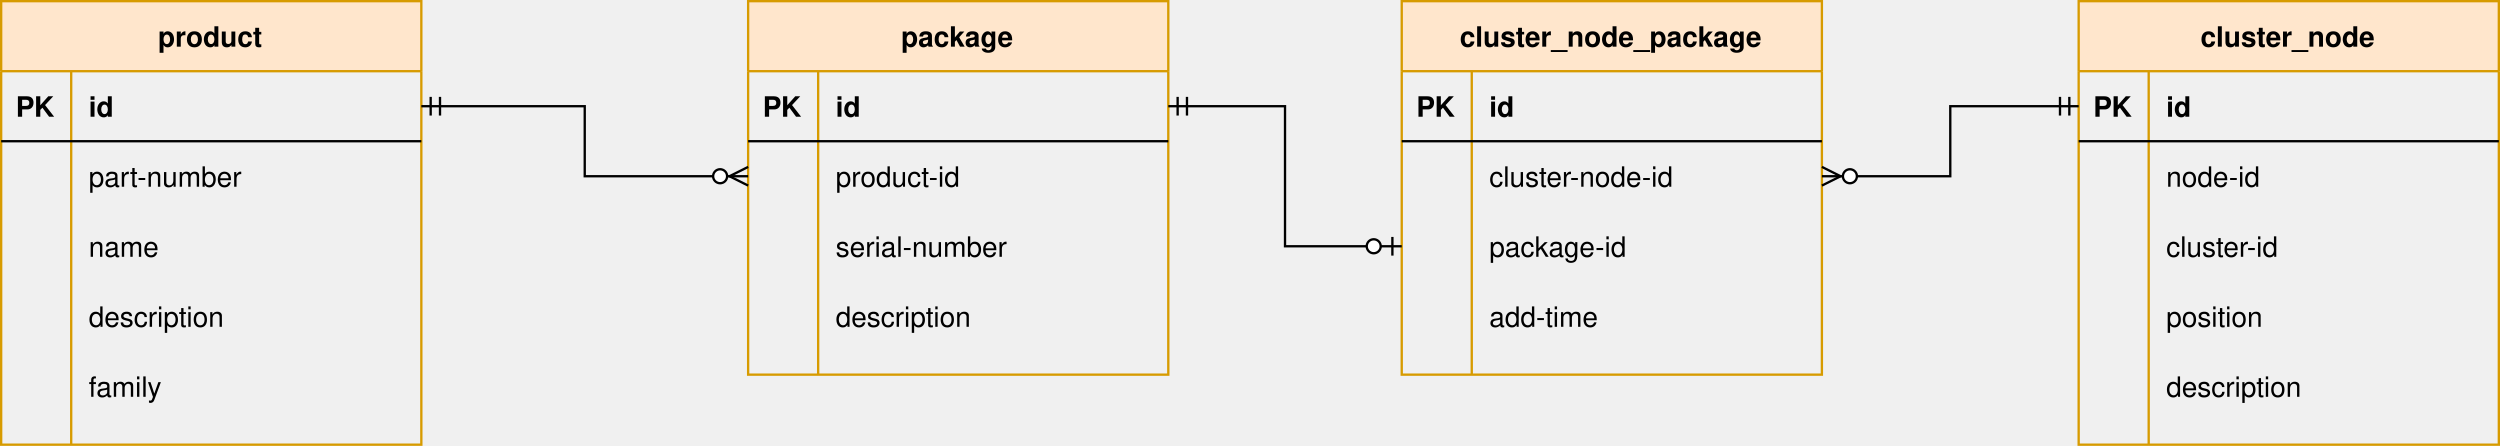
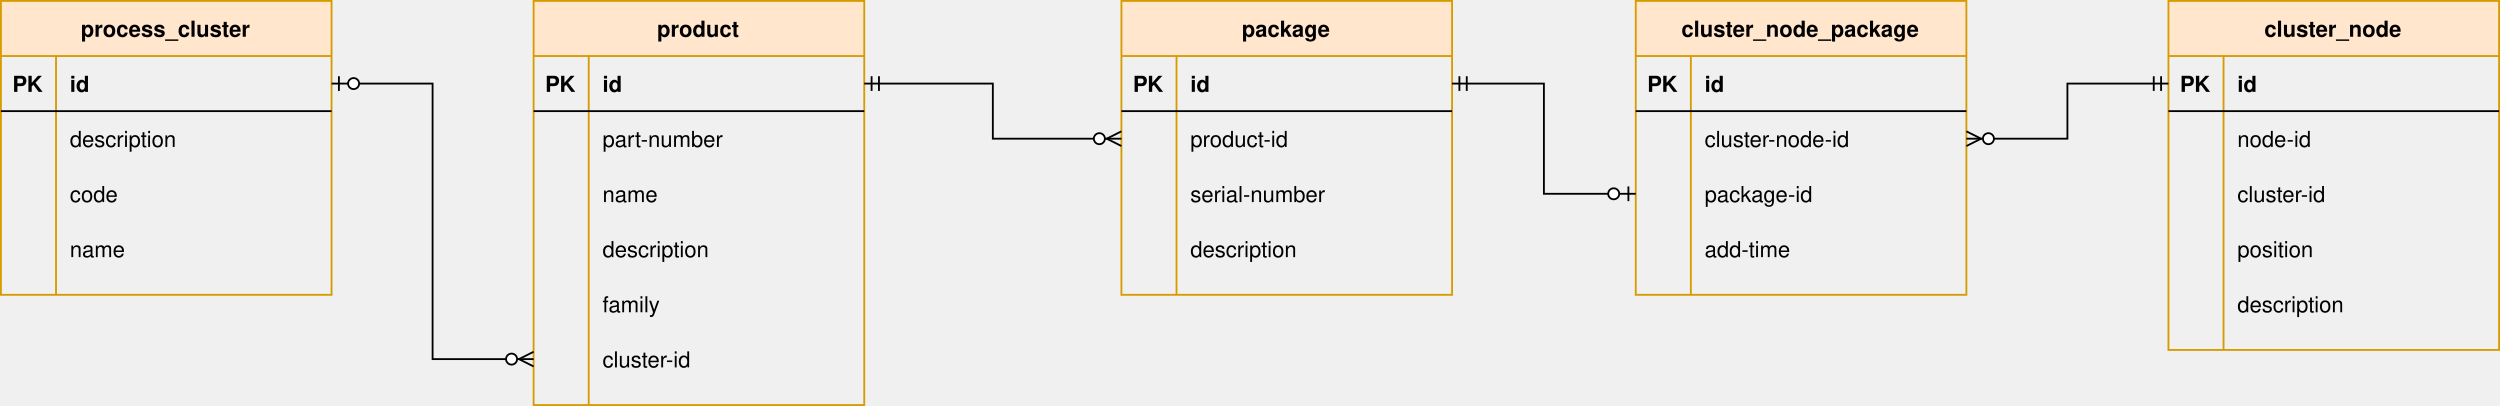
- <svg xmlns="http://www.w3.org/2000/svg" version="1.1" width="1071px" height="191px" viewBox="-0.5 -0.5 1071 191" content="&lt;mxfile host=&quot;app.diagrams.net&quot; modified=&quot;2021-01-03T17:07:00.712Z&quot; agent=&quot;5.0 (Windows NT 10.0; Win64; x64) AppleWebKit/537.36 (KHTML, like Gecko) Chrome/87.0.428.88 Safari/537.36&quot; etag=&quot;ZUTZz3xOwMZwGR1LhvOT&quot; version=&quot;13.7.9&quot; type=&quot;github&quot;&gt;&lt;diagram id=&quot;fRmaySjmXblkqWyVXN7X&quot; name=&quot;Page-1&quot;&gt;7V1bc9o4FP41PKaDr8DjQtPuTNNpN+nOpk8dBQlQMZJHFgnk169sS1yiXOxikFA8w0zQ0bGQzyd9yN+RSCcYLVafGUhnXylEScfvwlUn+Njxfc/v9cWf3LIuLVG/WxqmDEPptDXc4EckjcptiSHK9hw5pQnH6b5xTAlBY75nA4zRh323CU32PzUFU6QZbsYg0a3/YchnpbXv97b2vxGeztQne/GgrFkA5SzvJJsBSB92TMFlJxgxSnn5brEaoSQPnopLed2nF2o3HWOI8CoXBP8m5PF2/s/87tv8Zza7/c3n5EK2cg+SpbzhlFG4FIEs+8zXKhCi+2n+loO73DTMOGBc4hV0hUEgwAEmiAmDV5STBKQZLtxLywwn8Aqs6ZKrhlRpOMErBK9LuHJfgdyVaCwv5o1PROM3sjN5NUjwlIj3Y3Hz+ScOGcpEX65AxqXHBCfJiCaUFd0PJhMUj8dFvxmdo50a2BvcdfPP0AOqooMYR6sdkwzwZ0QXiLO1cJG1gcRaDvZAjeKH7dDx1ASY7Q6bgTQCOVynm6a3iIo3EtQaAPsawC8iK+6cY5Bci2kEyLQAeR/DPEiQ0fQHYFPEpSGlOIfg8l5EbYPWTuwJJXlLnKayMkETde0d5ZwuFOIyHJtGi1BEQ/ESwRl1P0SdSHR3JMretixeuTvjI0oEtGIA5m0gMQ4eUD4WnkH11YnwNtTrfajfgjY4FrKBhuz3L/WwLRgTbLGtDVv3CWxPZykV4ZwkBenNMISIVMfDr4zHDgDBKeMfavEX7mbjr1ix9B1mKRhjMr0qr4yfABSdCqAn3Lg7YaJTAhadBRU+xfQMqDA2TYXxgcg2PhERxKq9A3kwqgyGKR7s6UtIEeMLslzciZWZ5YR4EmRsIcB+S4DHIcCBaQIcuEuA/cpgmCJA9ZC3E30CFshh6quOiS3U53kt1TVCdZ5vmus8d7jNqx5+Y+SmywwQZWOGU44pcZjjamBjDcmFLck1Q3KRcZKL3CG5sHL4jZGcLiBMwAIna5f5rTos1vDbc1LDeJ5n8F7Cqc1WvQaoQq92uio+GsTnoVFYkK/qVUbbloSVp6sULmWsPPuVCl9XKt5VzqoGRLZ8521Y3W5CtGCRX5sQjaetFJQuyrY1ViPG2FCXNuTmpwv7WfE00FjDgvpmi5YFm2FB47kr/9B9GTazoP3ah69rHxliIsjuZ/BroGMNEfZa3muG98wnsvy+OzxXPfzGeE5XH95HIqsGNrawXBBoeCA4RUoFEHQxo1NKQHK5tQ4ZXRKIoIzo1ueKFlDkI/w34nwtVWCw5FSYZnyRyNpCI/4rPzMiDJfXC0DgN7IRjz/h/B7KeUPg1u0RMfqDfgVkXdZIP+9ZgNQuBLpkY/QaZqUfV0z91lI+j86ryDKUAI7v0V43msdNX6aPk2Umvl9+EQpblf6PVPqB+qKy51BJcB5bqc2r9EH1FaYtKn2gPw+4pNIH9m+oDvQ0p/16VIMqfQ2IrFmwnEfa0vxzWn1CNK7SBw5vrg7sz1mGz+yuFmtJtyX6GrjYQoFhm6g8FgUal+hD310KDO1PVIZ6olI+VrvNgjWgsYYF2y3YDZGeeX0+dGcPdmh/HjLUdYeUZthxcb4GMNZQXJuCbIrijB8zCd1JQYb2pyDD95qCrIGNLSwX6bLDbirrV3vw5ICUVvzHv5N2tIMn0XnIF+ZTWpuJcT4prUiXL1xKaUX2KxiRrmDYr1w0mNKqAZE1X4DtlutjEaLxlFbk8JbryH6pI9KlDqXnup/aqoGPNVSob8hoqbAZKjSe2ooO3blhMxXaL4lEuiQin6wdZ8HzU0TUqqUlvUNJz3xqK675c3gWk1xcPfymSC7W9QcA4QXHTv9IZA1grKG4WMPjBOdORBjZ+na38DNv7EOkih9XatYUpbUsWXReRW3ZffPAilr9W3JgJdZzmacEvHs6wEvHpvBWP6TyNt69E+Etitt/pVPU7fxDouDyfw==&lt;/diagram&gt;&lt;/mxfile&gt;" resource="https://app.diagrams.net/#Hour-fancy-team-name%2Foffice-space%2Fdocuments%2Fdocuments%2Fschemas%2Fproduct.svg">
+ <svg xmlns="http://www.w3.org/2000/svg" version="1.1" width="1361px" height="221px" viewBox="-0.5 -0.5 1361 221" content="&lt;mxfile host=&quot;app.diagrams.net&quot; modified=&quot;2021-01-06T10:14:35.686Z&quot; agent=&quot;5.0 (Windows NT 10.0; Win64; x64) AppleWebKit/537.36 (KHTML, like Gecko) Chrome/87.0.428.88 Safari/537.36&quot; etag=&quot;0a9AEzsmqda44pduliWG&quot; version=&quot;14.1.8&quot; type=&quot;device&quot;&gt;&lt;diagram id=&quot;fRmaySjmXblkqWyVXN7X&quot; name=&quot;Page-1&quot;&gt;7V1tc6I6GP01/dgdkRftx63b7Z1729l7293Z7qedFKJmi4QJsa399TdIomhQoSIJKTOdqTzEGJ+THMM5CZzZo9nrNQHx9BYHMDzr94LXM/vLWb9vDT2X/UsjiyziDntZYEJQwAutA/foDfKgKDZHAUw2ClKMQ4rizaCPowj6dCMGCMEvm8XGONz81BhMoBS490EoR3+igE6z6LA/WMf/gmgyFZ9seRfZmRkQhfk3SaYgwC+5kH11Zo8IxjR7NXsdwTBNnshL9r6vO86uGkZgRMu8wf4RRm8PT/89PX57+pVMH/7Qp+ic1/IMwjn/wjHBwZwlMmszXYhEsObH6UsKHtPQZUIBoRwvu8cCDAEKUAQJC1jL4zAEcYKWxbPIFIXBDVjgORUViaPLMXqFwV0GV1qWIXfDKksP08rHrPJ73pj0NAjRJGKvffbl00+8JDBhbbkBCeUlxigMRzjEZNl8ezyGnu8v203wE8ydCQYXj730M+SEiuxAQuFrLsQTfA3xDFKyYEX4WZtjzTu7LXrxy7rrWGIATHPdZtVJAO+uk1XVa0TZCw5qBYD7EsA7kWXfnCIQ3rFhBKLJEuRNDNMkBQTH3wGZQMoDMUYpBFfPLGsrtHK5j3CU1kRxzE+GcCze+4gpxTOBOE/HqtJlKtxL9seSM+p9cs9c1twRO7bWx+wvLU7oCEcMWtYB0zog6wcvMO0LBajuHQiHoV5sQn0IWvtUyNoSsv/+Uw3bJWOCNbaVYettwbY9SjFL5zhckt4UBQGMyuPRL41HDgC7yfw7Uv5ZcbX5F6yYlb1MYuCjaHKTvdPbAshtCqAtbswPGLdJwNxWUOE2pi2gQk81FXpHIlv7QIQBEvUdyYNuaTBU8eBAnkKyHJ9H89kjm5lpToiNIKMLAQ47AjwNAV6oJsALcwlwWBoMVQQoLvJy2Y/ADBpMfeUx0YX6LKujulqozuqr5jrLHG6zyqdfGbnJMkMAE5+gmCIcGcxxFbDRhuScjuTqITlXOcm55pCcUzr9ykhOFhDGYIbChcn8Vh4WBfw2//EdfX67HtHHr9757GH29wCQj8pvEkJlKW83vw0b5LdiKFvDbweyv6ejKuG34vbI/OaH84R1/XP9PYtmoNFmDlckp/pP6SqFXTh1jvw+QAV6VS15yzsZxO3QYTXw5Ael0dbFlLdkJdYkV97SX40V+tRH9eUrQKTLb96K1fUmRA2EjMqEqNyaF1CaaE1VmI0oY0NZvuULPFs9868TGm1YUF5Q1rFgPSyo3J/vH7v2TGcW1F/f7cv6RwIJS7L5q5QqoKMNEQ463quH99Sb9f2hOTxXPv3KeE5WHz6GWV8BG11YzrYlPGAwgUIFYHQxxRMcgfBqHb0keB4FMOAZXZe5wUso0h7+B1K64CowmFPMQlM6C/nZpUb8Od0XxwJXdzMQBd+ilXj8FaXfIRs3UbAu9gYJ/o5vQbTIzvByViFAYqUVnhMf7sMsK0cFUx+ayqfZ2YssgSGg6BluNKN+3ORpOvdSfkc46FT6d6n0F+KHqrJKf3Gy8dmO7SLqVXq7/AxTF5Xelq8HTFLpbf03jdiyzam/HlWjSl8BIm0mLO2wLdVfp1UnROUqvW3wBhJbf8/SKdhBwuaSZkv0FXDRhQKdzqg8FQUql+idvrkU6OhvVDqyUWnCEsU6odGGBT/mMuwTkJ56fd5pzTrswyNJfx/SkXWHGCfIcHG+AjDaUFxnQdZFccq30jnmWJCO/hak81EtyArY6MJyriw75K2s393GkyMsLe+994I83cYTtx3yhXpLazUw2mNpubJ8YZKl5eqvYLiygqG/clGjpVUBIm1+ALsl16ciROWWlmvwkmtXf6nD3b3l3HxrqwI+2lChvCCjo8J6qFC5teUeu3JDZyrUXxJxZUmEX1kbzoLtU0TErKUjvWNJT7215VW85afGJOeVT78qkvNk/QEEwTlFRt8ItwIw2lCcJ+HRwL4TlkayeMgf/Eor++SKwy+vYtQsjxb8SKP9KmLJ7sENK2L2r8mGFU/2MpsEvNcc4FnBuvAWN1I5jPdAFd7FdziTZ5sE+zBJfvML8J18bLqfc+B+cfuJ+3wlaSkxdAqhln9zdZy+ntzPedd9APfOXpu0cwqb1+qHe70Hj76y6Wxhc8x+uFeNAOlyb+B27NY8+ZV8/VTYpJFT2Lz2PtzrPWC4evGg7AoYsZqrRmR0IcBud+aJCLBJ+6awee3dm/keMIZ6EWDBw738fbf5MJL6dmCiC/V90Id71U91jZo2xe0zmtssdaZNcXtkmaHdTy6sExRt2K1V+n1ZH2ZL588L+Hmlfy3hb6nrBzX9fYJpXtKv9JSQYxV8dkgwprlz1wTE01s2o0hL/A8=&lt;/diagram&gt;&lt;/mxfile&gt;">
  <defs>
+     <clipPath id="mx-clip-290-30-30-30-0">
+       <rect x="290" y="30" width="30" height="30" />
+     </clipPath>
+     <clipPath id="mx-clip-326-30-144-30-0">
+       <rect x="326" y="30" width="144" height="30" />
+     </clipPath>
+     <clipPath id="mx-clip-326-60-144-30-0">
+       <rect x="326" y="60" width="144" height="30" />
+     </clipPath>
+     <clipPath id="mx-clip-326-90-144-30-0">
+       <rect x="326" y="90" width="144" height="30" />
+     </clipPath>
+     <clipPath id="mx-clip-326-120-144-30-0">
+       <rect x="326" y="120" width="144" height="30" />
+     </clipPath>
+     <clipPath id="mx-clip-326-150-144-30-0">
+       <rect x="326" y="150" width="144" height="30" />
+     </clipPath>
+     <clipPath id="mx-clip-326-180-144-30-0">
+       <rect x="326" y="180" width="144" height="30" />
+     </clipPath>
+     <clipPath id="mx-clip-610-30-30-30-0">
+       <rect x="610" y="30" width="30" height="30" />
+     </clipPath>
+     <clipPath id="mx-clip-646-30-144-30-0">
+       <rect x="646" y="30" width="144" height="30" />
+     </clipPath>
+     <clipPath id="mx-clip-646-60-144-30-0">
+       <rect x="646" y="60" width="144" height="30" />
+     </clipPath>
+     <clipPath id="mx-clip-646-90-144-30-0">
+       <rect x="646" y="90" width="144" height="30" />
+     </clipPath>
+     <clipPath id="mx-clip-646-120-144-30-0">
+       <rect x="646" y="120" width="144" height="30" />
+     </clipPath>
+     <clipPath id="mx-clip-1180-30-30-30-0">
+       <rect x="1180" y="30" width="30" height="30" />
+     </clipPath>
+     <clipPath id="mx-clip-1216-30-144-30-0">
+       <rect x="1216" y="30" width="144" height="30" />
+     </clipPath>
+     <clipPath id="mx-clip-1216-60-144-30-0">
+       <rect x="1216" y="60" width="144" height="30" />
+     </clipPath>
+     <clipPath id="mx-clip-1216-90-144-30-0">
+       <rect x="1216" y="90" width="144" height="30" />
+     </clipPath>
+     <clipPath id="mx-clip-1216-120-144-30-0">
+       <rect x="1216" y="120" width="144" height="30" />
+     </clipPath>
+     <clipPath id="mx-clip-1216-150-144-30-0">
+       <rect x="1216" y="150" width="144" height="30" />
+     </clipPath>
+     <clipPath id="mx-clip-890-30-30-30-0">
+       <rect x="890" y="30" width="30" height="30" />
+     </clipPath>
+     <clipPath id="mx-clip-926-30-144-30-0">
+       <rect x="926" y="30" width="144" height="30" />
+     </clipPath>
+     <clipPath id="mx-clip-926-60-144-30-0">
+       <rect x="926" y="60" width="144" height="30" />
+     </clipPath>
+     <clipPath id="mx-clip-926-90-144-30-0">
+       <rect x="926" y="90" width="144" height="30" />
+     </clipPath>
+     <clipPath id="mx-clip-926-120-144-30-0">
+       <rect x="926" y="120" width="144" height="30" />
+     </clipPath>
    <clipPath id="mx-clip-0-30-30-30-0">
      <rect x="0" y="30" width="30" height="30" />
    </clipPath>
    <clipPath id="mx-clip-36-30-144-30-0">
      <rect x="36" y="30" width="144" height="30" />
    </clipPath>
    <clipPath id="mx-clip-36-60-144-30-0">
      <rect x="36" y="60" width="144" height="30" />
    </clipPath>
    <clipPath id="mx-clip-36-90-144-30-0">
      <rect x="36" y="90" width="144" height="30" />
    </clipPath>
    <clipPath id="mx-clip-36-120-144-30-0">
      <rect x="36" y="120" width="144" height="30" />
    </clipPath>
-     <clipPath id="mx-clip-36-150-144-30-0">
-       <rect x="36" y="150" width="144" height="30" />
-     </clipPath>
-     <clipPath id="mx-clip-320-30-30-30-0">
-       <rect x="320" y="30" width="30" height="30" />
-     </clipPath>
-     <clipPath id="mx-clip-356-30-144-30-0">
-       <rect x="356" y="30" width="144" height="30" />
-     </clipPath>
-     <clipPath id="mx-clip-356-60-144-30-0">
-       <rect x="356" y="60" width="144" height="30" />
-     </clipPath>
-     <clipPath id="mx-clip-356-90-144-30-0">
-       <rect x="356" y="90" width="144" height="30" />
-     </clipPath>
-     <clipPath id="mx-clip-356-120-144-30-0">
-       <rect x="356" y="120" width="144" height="30" />
-     </clipPath>
-     <clipPath id="mx-clip-890-30-30-30-0">
-       <rect x="890" y="30" width="30" height="30" />
-     </clipPath>
-     <clipPath id="mx-clip-926-30-144-30-0">
-       <rect x="926" y="30" width="144" height="30" />
-     </clipPath>
-     <clipPath id="mx-clip-926-60-144-30-0">
-       <rect x="926" y="60" width="144" height="30" />
-     </clipPath>
-     <clipPath id="mx-clip-926-90-144-30-0">
-       <rect x="926" y="90" width="144" height="30" />
-     </clipPath>
-     <clipPath id="mx-clip-926-120-144-30-0">
-       <rect x="926" y="120" width="144" height="30" />
-     </clipPath>
-     <clipPath id="mx-clip-926-150-144-30-0">
-       <rect x="926" y="150" width="144" height="30" />
-     </clipPath>
-     <clipPath id="mx-clip-600-30-30-30-0">
-       <rect x="600" y="30" width="30" height="30" />
-     </clipPath>
-     <clipPath id="mx-clip-636-30-144-30-0">
-       <rect x="636" y="30" width="144" height="30" />
-     </clipPath>
-     <clipPath id="mx-clip-636-60-144-30-0">
-       <rect x="636" y="60" width="144" height="30" />
-     </clipPath>
-     <clipPath id="mx-clip-636-90-144-30-0">
-       <rect x="636" y="90" width="144" height="30" />
-     </clipPath>
-     <clipPath id="mx-clip-636-120-144-30-0">
-       <rect x="636" y="120" width="144" height="30" />
-     </clipPath>
  </defs>
  <g>
-     <path d="M 0 30 L 0 0 L 180 0 L 180 30" fill="#ffe6cc" stroke="#d79b00" stroke-miterlimit="10" pointer-events="all" />
-     <path d="M 0 30 L 0 190 L 180 190 L 180 30" fill="none" stroke="#d79b00" stroke-miterlimit="10" pointer-events="none" />
+     <path d="M 290 30 L 290 0 L 470 0 L 470 30" fill="#ffe6cc" stroke="#d79b00" stroke-miterlimit="10" pointer-events="all" />
+     <path d="M 290 30 L 290 220 L 470 220 L 470 30" fill="none" stroke="#d79b00" stroke-miterlimit="10" pointer-events="none" />
+     <path d="M 290 30 L 470 30" fill="none" stroke="#d79b00" stroke-miterlimit="10" pointer-events="none" />
+     <path d="M 320 30 L 320 220" fill="none" stroke="#d79b00" stroke-miterlimit="10" pointer-events="none" />
+     <g fill="#000000" font-family="Helvetica" font-weight="bold" pointer-events="none" text-anchor="middle" font-size="12px">
+       <text x="379.5" y="19.5">product</text>
+     </g>
+     <path d="M 290 30 M 470 30 M 470 60 L 290 60" fill="none" stroke="#000000" stroke-miterlimit="10" pointer-events="none" />
+     <path d="M 290 30 M 320 30 M 320 60 M 290 60" fill="none" stroke="#000000" stroke-miterlimit="10" pointer-events="none" />
+     <g fill="#000000" font-family="Helvetica" font-weight="bold" pointer-events="none" clip-path="url(#mx-clip-290-30-30-30-0)" text-anchor="middle" font-size="12px">
+       <text x="304.5" y="49.5">PK</text>
+     </g>
+     <path d="M 320 30 M 470 30 M 470 60 M 320 60" fill="none" stroke="#000000" stroke-miterlimit="10" pointer-events="none" />
+     <g fill="#000000" font-family="Helvetica" font-weight="bold" text-decoration="underline" pointer-events="none" clip-path="url(#mx-clip-326-30-144-30-0)" font-size="12px">
+       <text x="327.5" y="49.5">id</text>
+     </g>
+     <path d="M 290 60 M 470 60 M 470 90 M 290 90" fill="none" stroke="#000000" stroke-miterlimit="10" pointer-events="none" />
+     <path d="M 290 60 M 320 60 M 320 90 M 290 90" fill="none" stroke="#000000" stroke-miterlimit="10" pointer-events="none" />
+     <path d="M 320 60 M 470 60 M 470 90 M 320 90" fill="none" stroke="#000000" stroke-miterlimit="10" pointer-events="none" />
+     <g fill="#000000" font-family="Helvetica" pointer-events="none" clip-path="url(#mx-clip-326-60-144-30-0)" font-size="12px">
+       <text x="327.5" y="79.5">part-number</text>
+     </g>
+     <path d="M 290 90 M 470 90 M 470 120 M 290 120" fill="none" stroke="#000000" stroke-miterlimit="10" pointer-events="none" />
+     <path d="M 290 90 M 320 90 M 320 120 M 290 120" fill="none" stroke="#000000" stroke-miterlimit="10" pointer-events="none" />
+     <path d="M 320 90 M 470 90 M 470 120 M 320 120" fill="none" stroke="#000000" stroke-miterlimit="10" pointer-events="none" />
+     <g fill="#000000" font-family="Helvetica" pointer-events="none" clip-path="url(#mx-clip-326-90-144-30-0)" font-size="12px">
+       <text x="327.5" y="109.5">name</text>
+     </g>
+     <path d="M 290 120 M 470 120 M 470 150 M 290 150" fill="none" stroke="#000000" stroke-miterlimit="10" pointer-events="none" />
+     <path d="M 290 120 M 320 120 M 320 150 M 290 150" fill="none" stroke="#000000" stroke-miterlimit="10" pointer-events="none" />
+     <path d="M 320 120 M 470 120 M 470 150 M 320 150" fill="none" stroke="#000000" stroke-miterlimit="10" pointer-events="none" />
+     <g fill="#000000" font-family="Helvetica" pointer-events="none" clip-path="url(#mx-clip-326-120-144-30-0)" font-size="12px">
+       <text x="327.5" y="139.5">description</text>
+     </g>
+     <path d="M 290 150 M 470 150 M 470 180 M 290 180" fill="none" stroke="#000000" stroke-miterlimit="10" pointer-events="none" />
+     <path d="M 290 150 M 320 150 M 320 180 M 290 180" fill="none" stroke="#000000" stroke-miterlimit="10" pointer-events="none" />
+     <path d="M 320 150 M 470 150 M 470 180 M 320 180" fill="none" stroke="#000000" stroke-miterlimit="10" pointer-events="none" />
+     <g fill="#000000" font-family="Helvetica" pointer-events="none" clip-path="url(#mx-clip-326-150-144-30-0)" font-size="12px">
+       <text x="327.5" y="169.5">family</text>
+     </g>
+     <path d="M 290 180 M 470 180 M 470 210 M 290 210" fill="none" stroke="#000000" stroke-miterlimit="10" pointer-events="none" />
+     <path d="M 290 180 M 320 180 M 320 210 M 290 210" fill="none" stroke="#000000" stroke-miterlimit="10" pointer-events="none" />
+     <path d="M 320 180 M 470 180 M 470 210 M 320 210" fill="none" stroke="#000000" stroke-miterlimit="10" pointer-events="none" />
+     <g fill="#000000" font-family="Helvetica" pointer-events="none" clip-path="url(#mx-clip-326-180-144-30-0)" font-size="12px">
+       <text x="327.5" y="199.5">cluster-id</text>
+     </g>
+     <path d="M 610 30 L 610 0 L 790 0 L 790 30" fill="#ffe6cc" stroke="#d79b00" stroke-miterlimit="10" pointer-events="none" />
+     <path d="M 610 30 L 610 160 L 790 160 L 790 30" fill="none" stroke="#d79b00" stroke-miterlimit="10" pointer-events="none" />
+     <path d="M 610 30 L 790 30" fill="none" stroke="#d79b00" stroke-miterlimit="10" pointer-events="none" />
+     <path d="M 640 30 L 640 160" fill="none" stroke="#d79b00" stroke-miterlimit="10" pointer-events="none" />
+     <g fill="#000000" font-family="Helvetica" font-weight="bold" pointer-events="none" text-anchor="middle" font-size="12px">
+       <text x="699.5" y="19.5">package</text>
+     </g>
+     <path d="M 610 30 M 790 30 M 790 60 L 610 60" fill="none" stroke="#000000" stroke-miterlimit="10" pointer-events="none" />
+     <path d="M 610 30 M 640 30 M 640 60 M 610 60" fill="none" stroke="#000000" stroke-miterlimit="10" pointer-events="none" />
+     <g fill="#000000" font-family="Helvetica" font-weight="bold" pointer-events="none" clip-path="url(#mx-clip-610-30-30-30-0)" text-anchor="middle" font-size="12px">
+       <text x="624.5" y="49.5">PK</text>
+     </g>
+     <path d="M 640 30 M 790 30 M 790 60 M 640 60" fill="none" stroke="#000000" stroke-miterlimit="10" pointer-events="none" />
+     <g fill="#000000" font-family="Helvetica" font-weight="bold" text-decoration="underline" pointer-events="none" clip-path="url(#mx-clip-646-30-144-30-0)" font-size="12px">
+       <text x="647.5" y="49.5">id</text>
+     </g>
+     <path d="M 610 60 M 790 60 M 790 90 M 610 90" fill="none" stroke="#000000" stroke-miterlimit="10" pointer-events="none" />
+     <path d="M 610 60 M 640 60 M 640 90 M 610 90" fill="none" stroke="#000000" stroke-miterlimit="10" pointer-events="none" />
+     <path d="M 640 60 M 790 60 M 790 90 M 640 90" fill="none" stroke="#000000" stroke-miterlimit="10" pointer-events="none" />
+     <g fill="#000000" font-family="Helvetica" pointer-events="none" clip-path="url(#mx-clip-646-60-144-30-0)" font-size="12px">
+       <text x="647.5" y="79.5">product-id</text>
+     </g>
+     <path d="M 610 90 M 790 90 M 790 120 M 610 120" fill="none" stroke="#000000" stroke-miterlimit="10" pointer-events="none" />
+     <path d="M 610 90 M 640 90 M 640 120 M 610 120" fill="none" stroke="#000000" stroke-miterlimit="10" pointer-events="none" />
+     <path d="M 640 90 M 790 90 M 790 120 M 640 120" fill="none" stroke="#000000" stroke-miterlimit="10" pointer-events="none" />
+     <g fill="#000000" font-family="Helvetica" pointer-events="none" clip-path="url(#mx-clip-646-90-144-30-0)" font-size="12px">
+       <text x="647.5" y="109.5">serial-number</text>
+     </g>
+     <path d="M 610 120 M 790 120 M 790 150 M 610 150" fill="none" stroke="#000000" stroke-miterlimit="10" pointer-events="none" />
+     <path d="M 610 120 M 640 120 M 640 150 M 610 150" fill="none" stroke="#000000" stroke-miterlimit="10" pointer-events="none" />
+     <path d="M 640 120 M 790 120 M 790 150 M 640 150" fill="none" stroke="#000000" stroke-miterlimit="10" pointer-events="none" />
+     <g fill="#000000" font-family="Helvetica" pointer-events="none" clip-path="url(#mx-clip-646-120-144-30-0)" font-size="12px">
+       <text x="647.5" y="139.5">description</text>
+     </g>
+     <path d="M 470 45 L 540 45 L 540 75 L 610 75" fill="none" stroke="#000000" stroke-miterlimit="10" pointer-events="none" />
+     <path d="M 474 41 L 474 49 M 478 41 L 478 49" fill="none" stroke="#000000" stroke-miterlimit="10" pointer-events="none" />
+     <ellipse cx="598" cy="75" rx="3" ry="3" fill="#ffffff" stroke="#000000" pointer-events="none" />
+     <path d="M 610 71 L 602 75 L 610 79" fill="none" stroke="#000000" stroke-miterlimit="10" pointer-events="none" />
+     <path d="M 1180 30 L 1180 0 L 1360 0 L 1360 30" fill="#ffe6cc" stroke="#d79b00" stroke-miterlimit="10" pointer-events="none" />
+     <path d="M 1180 30 L 1180 190 L 1360 190 L 1360 30" fill="none" stroke="#d79b00" stroke-miterlimit="10" pointer-events="none" />
+     <path d="M 1180 30 L 1360 30" fill="none" stroke="#d79b00" stroke-miterlimit="10" pointer-events="none" />
+     <path d="M 1210 30 L 1210 190" fill="none" stroke="#d79b00" stroke-miterlimit="10" pointer-events="none" />
+     <g fill="#000000" font-family="Helvetica" font-weight="bold" pointer-events="none" text-anchor="middle" font-size="12px">
+       <text x="1269.5" y="19.5">cluster_node</text>
+     </g>
+     <path d="M 1180 30 M 1360 30 M 1360 60 L 1180 60" fill="none" stroke="#000000" stroke-miterlimit="10" pointer-events="none" />
+     <path d="M 1180 30 M 1210 30 M 1210 60 M 1180 60" fill="none" stroke="#000000" stroke-miterlimit="10" pointer-events="none" />
+     <g fill="#000000" font-family="Helvetica" font-weight="bold" pointer-events="none" clip-path="url(#mx-clip-1180-30-30-30-0)" text-anchor="middle" font-size="12px">
+       <text x="1194.5" y="49.5">PK</text>
+     </g>
+     <path d="M 1210 30 M 1360 30 M 1360 60 M 1210 60" fill="none" stroke="#000000" stroke-miterlimit="10" pointer-events="none" />
+     <g fill="#000000" font-family="Helvetica" font-weight="bold" text-decoration="underline" pointer-events="none" clip-path="url(#mx-clip-1216-30-144-30-0)" font-size="12px">
+       <text x="1217.5" y="49.5">id</text>
+     </g>
+     <path d="M 1180 60 M 1360 60 M 1360 90 M 1180 90" fill="none" stroke="#000000" stroke-miterlimit="10" pointer-events="none" />
+     <path d="M 1180 60 M 1210 60 M 1210 90 M 1180 90" fill="none" stroke="#000000" stroke-miterlimit="10" pointer-events="none" />
+     <path d="M 1210 60 M 1360 60 M 1360 90 M 1210 90" fill="none" stroke="#000000" stroke-miterlimit="10" pointer-events="none" />
+     <g fill="#000000" font-family="Helvetica" pointer-events="none" clip-path="url(#mx-clip-1216-60-144-30-0)" font-size="12px">
+       <text x="1217.5" y="79.5">node-id</text>
+     </g>
+     <path d="M 1180 90 M 1360 90 M 1360 120 M 1180 120" fill="none" stroke="#000000" stroke-miterlimit="10" pointer-events="none" />
+     <path d="M 1180 90 M 1210 90 M 1210 120 M 1180 120" fill="none" stroke="#000000" stroke-miterlimit="10" pointer-events="none" />
+     <path d="M 1210 90 M 1360 90 M 1360 120 M 1210 120" fill="none" stroke="#000000" stroke-miterlimit="10" pointer-events="none" />
+     <g fill="#000000" font-family="Helvetica" pointer-events="none" clip-path="url(#mx-clip-1216-90-144-30-0)" font-size="12px">
+       <text x="1217.5" y="109.5">cluster-id</text>
+     </g>
+     <path d="M 1180 120 M 1360 120 M 1360 150 M 1180 150" fill="none" stroke="#000000" stroke-miterlimit="10" pointer-events="none" />
+     <path d="M 1180 120 M 1210 120 M 1210 150 M 1180 150" fill="none" stroke="#000000" stroke-miterlimit="10" pointer-events="none" />
+     <path d="M 1210 120 M 1360 120 M 1360 150 M 1210 150" fill="none" stroke="#000000" stroke-miterlimit="10" pointer-events="none" />
+     <g fill="#000000" font-family="Helvetica" pointer-events="none" clip-path="url(#mx-clip-1216-120-144-30-0)" font-size="12px">
+       <text x="1217.5" y="139.5">position</text>
+     </g>
+     <path d="M 1180 150 M 1360 150 M 1360 180 M 1180 180" fill="none" stroke="#000000" stroke-miterlimit="10" pointer-events="none" />
+     <path d="M 1180 150 M 1210 150 M 1210 180 M 1180 180" fill="none" stroke="#000000" stroke-miterlimit="10" pointer-events="none" />
+     <path d="M 1210 150 M 1360 150 M 1360 180 M 1210 180" fill="none" stroke="#000000" stroke-miterlimit="10" pointer-events="none" />
+     <g fill="#000000" font-family="Helvetica" pointer-events="none" clip-path="url(#mx-clip-1216-150-144-30-0)" font-size="12px">
+       <text x="1217.5" y="169.5">description</text>
+     </g>
+     <path d="M 890 30 L 890 0 L 1070 0 L 1070 30" fill="#ffe6cc" stroke="#d79b00" stroke-miterlimit="10" pointer-events="none" />
+     <path d="M 890 30 L 890 160 L 1070 160 L 1070 30" fill="none" stroke="#d79b00" stroke-miterlimit="10" pointer-events="none" />
+     <path d="M 890 30 L 1070 30" fill="none" stroke="#d79b00" stroke-miterlimit="10" pointer-events="none" />
+     <path d="M 920 30 L 920 160" fill="none" stroke="#d79b00" stroke-miterlimit="10" pointer-events="none" />
+     <g fill="#000000" font-family="Helvetica" font-weight="bold" pointer-events="none" text-anchor="middle" font-size="12px">
+       <text x="979.5" y="19.5">cluster_node_package</text>
+     </g>
+     <path d="M 890 30 M 1070 30 M 1070 60 L 890 60" fill="none" stroke="#000000" stroke-miterlimit="10" pointer-events="none" />
+     <path d="M 890 30 M 920 30 M 920 60 M 890 60" fill="none" stroke="#000000" stroke-miterlimit="10" pointer-events="none" />
+     <g fill="#000000" font-family="Helvetica" font-weight="bold" pointer-events="none" clip-path="url(#mx-clip-890-30-30-30-0)" text-anchor="middle" font-size="12px">
+       <text x="904.5" y="49.5">PK</text>
+     </g>
+     <path d="M 920 30 M 1070 30 M 1070 60 M 920 60" fill="none" stroke="#000000" stroke-miterlimit="10" pointer-events="none" />
+     <g fill="#000000" font-family="Helvetica" font-weight="bold" text-decoration="underline" pointer-events="none" clip-path="url(#mx-clip-926-30-144-30-0)" font-size="12px">
+       <text x="927.5" y="49.5">id</text>
+     </g>
+     <path d="M 890 60 M 1070 60 M 1070 90 M 890 90" fill="none" stroke="#000000" stroke-miterlimit="10" pointer-events="none" />
+     <path d="M 890 60 M 920 60 M 920 90 M 890 90" fill="none" stroke="#000000" stroke-miterlimit="10" pointer-events="none" />
+     <path d="M 920 60 M 1070 60 M 1070 90 M 920 90" fill="none" stroke="#000000" stroke-miterlimit="10" pointer-events="none" />
+     <g fill="#000000" font-family="Helvetica" pointer-events="none" clip-path="url(#mx-clip-926-60-144-30-0)" font-size="12px">
+       <text x="927.5" y="79.5">cluster-node-id</text>
+     </g>
+     <path d="M 890 90 M 1070 90 M 1070 120 M 890 120" fill="none" stroke="#000000" stroke-miterlimit="10" pointer-events="none" />
+     <path d="M 890 90 M 920 90 M 920 120 M 890 120" fill="none" stroke="#000000" stroke-miterlimit="10" pointer-events="none" />
+     <path d="M 920 90 M 1070 90 M 1070 120 M 920 120" fill="none" stroke="#000000" stroke-miterlimit="10" pointer-events="none" />
+     <g fill="#000000" font-family="Helvetica" pointer-events="none" clip-path="url(#mx-clip-926-90-144-30-0)" font-size="12px">
+       <text x="927.5" y="109.5">package-id</text>
+     </g>
+     <path d="M 890 120 M 1070 120 M 1070 150 M 890 150" fill="none" stroke="#000000" stroke-miterlimit="10" pointer-events="none" />
+     <path d="M 890 120 M 920 120 M 920 150 M 890 150" fill="none" stroke="#000000" stroke-miterlimit="10" pointer-events="none" />
+     <path d="M 920 120 M 1070 120 M 1070 150 M 920 150" fill="none" stroke="#000000" stroke-miterlimit="10" pointer-events="none" />
+     <g fill="#000000" font-family="Helvetica" pointer-events="none" clip-path="url(#mx-clip-926-120-144-30-0)" font-size="12px">
+       <text x="927.5" y="139.5">add-time</text>
+     </g>
+     <path d="M 1180 45 L 1125 45 L 1125 75 L 1070 75" fill="none" stroke="#000000" stroke-miterlimit="10" pointer-events="none" />
+     <path d="M 1176 49 L 1176 41 M 1172 49 L 1172 41" fill="none" stroke="#000000" stroke-miterlimit="10" pointer-events="none" />
+     <ellipse cx="1082" cy="75" rx="3" ry="3" fill="#ffffff" stroke="#000000" pointer-events="none" />
+     <path d="M 1070 79 L 1078 75 L 1070 71" fill="none" stroke="#000000" stroke-miterlimit="10" pointer-events="none" />
+     <path d="M 790 45 L 840 45 L 840 105 L 890 105" fill="none" stroke="#000000" stroke-miterlimit="10" pointer-events="none" />
+     <path d="M 794 41 L 794 49 M 798 41 L 798 49" fill="none" stroke="#000000" stroke-miterlimit="10" pointer-events="none" />
+     <ellipse cx="878" cy="105" rx="3" ry="3" fill="#ffffff" stroke="#000000" pointer-events="none" />
+     <path d="M 886 109 L 886 101" fill="none" stroke="#000000" stroke-miterlimit="10" pointer-events="none" />
+     <path d="M 0 30 L 0 0 L 180 0 L 180 30" fill="#ffe6cc" stroke="#d79b00" stroke-miterlimit="10" pointer-events="none" />
+     <path d="M 0 30 L 0 160 L 180 160 L 180 30" fill="none" stroke="#d79b00" stroke-miterlimit="10" pointer-events="none" />
    <path d="M 0 30 L 180 30" fill="none" stroke="#d79b00" stroke-miterlimit="10" pointer-events="none" />
-     <path d="M 30 30 L 30 190" fill="none" stroke="#d79b00" stroke-miterlimit="10" pointer-events="none" />
-     <g fill="#000000" font-family="Helvetica" font-weight="bold" pointer-events="none" text-anchor="middle" font-size="12px">
-       <text x="89.5" y="19.5">product</text>
+     <path d="M 30 30 L 30 160" fill="none" stroke="#d79b00" stroke-miterlimit="10" pointer-events="none" />
+     <g fill="#000000" font-family="Helvetica" font-weight="bold" pointer-events="none" text-anchor="middle" font-size="12px">
+       <text x="89.5" y="19.5">process_cluster</text>
    </g>
    <path d="M 0 30 M 180 30 M 180 60 L 0 60" fill="none" stroke="#000000" stroke-miterlimit="10" pointer-events="none" />
    <path d="M 0 30 M 30 30 M 30 60 M 0 60" fill="none" stroke="#000000" stroke-miterlimit="10" pointer-events="none" />
    <g fill="#000000" font-family="Helvetica" font-weight="bold" pointer-events="none" clip-path="url(#mx-clip-0-30-30-30-0)" text-anchor="middle" font-size="12px">
      <text x="14.5" y="49.5">PK</text>
    </g>
    <path d="M 30 30 M 180 30 M 180 60 M 30 60" fill="none" stroke="#000000" stroke-miterlimit="10" pointer-events="none" />
    <g fill="#000000" font-family="Helvetica" font-weight="bold" text-decoration="underline" pointer-events="none" clip-path="url(#mx-clip-36-30-144-30-0)" font-size="12px">
      <text x="37.5" y="49.5">id</text>
    </g>
    <path d="M 0 60 M 180 60 M 180 90 M 0 90" fill="none" stroke="#000000" stroke-miterlimit="10" pointer-events="none" />
    <path d="M 0 60 M 30 60 M 30 90 M 0 90" fill="none" stroke="#000000" stroke-miterlimit="10" pointer-events="none" />
    <path d="M 30 60 M 180 60 M 180 90 M 30 90" fill="none" stroke="#000000" stroke-miterlimit="10" pointer-events="none" />
    <g fill="#000000" font-family="Helvetica" pointer-events="none" clip-path="url(#mx-clip-36-60-144-30-0)" font-size="12px">
-       <text x="37.5" y="79.5">part-number</text>
+       <text x="37.5" y="79.5">description</text>
    </g>
    <path d="M 0 90 M 180 90 M 180 120 M 0 120" fill="none" stroke="#000000" stroke-miterlimit="10" pointer-events="none" />
    <path d="M 0 90 M 30 90 M 30 120 M 0 120" fill="none" stroke="#000000" stroke-miterlimit="10" pointer-events="none" />
    <path d="M 30 90 M 180 90 M 180 120 M 30 120" fill="none" stroke="#000000" stroke-miterlimit="10" pointer-events="none" />
    <g fill="#000000" font-family="Helvetica" pointer-events="none" clip-path="url(#mx-clip-36-90-144-30-0)" font-size="12px">
-       <text x="37.5" y="109.5">name</text>
+       <text x="37.5" y="109.5">code</text>
    </g>
    <path d="M 0 120 M 180 120 M 180 150 M 0 150" fill="none" stroke="#000000" stroke-miterlimit="10" pointer-events="none" />
    <path d="M 0 120 M 30 120 M 30 150 M 0 150" fill="none" stroke="#000000" stroke-miterlimit="10" pointer-events="none" />
    <path d="M 30 120 M 180 120 M 180 150 M 30 150" fill="none" stroke="#000000" stroke-miterlimit="10" pointer-events="none" />
    <g fill="#000000" font-family="Helvetica" pointer-events="none" clip-path="url(#mx-clip-36-120-144-30-0)" font-size="12px">
-       <text x="37.5" y="139.5">description</text>
-     </g>
-     <path d="M 0 150 M 180 150 M 180 180 M 0 180" fill="none" stroke="#000000" stroke-miterlimit="10" pointer-events="none" />
-     <path d="M 0 150 M 30 150 M 30 180 M 0 180" fill="none" stroke="#000000" stroke-miterlimit="10" pointer-events="none" />
-     <path d="M 30 150 M 180 150 M 180 180 M 30 180" fill="none" stroke="#000000" stroke-miterlimit="10" pointer-events="none" />
-     <g fill="#000000" font-family="Helvetica" pointer-events="none" clip-path="url(#mx-clip-36-150-144-30-0)" font-size="12px">
-       <text x="37.5" y="169.5">family</text>
-     </g>
-     <path d="M 320 30 L 320 0 L 500 0 L 500 30" fill="#ffe6cc" stroke="#d79b00" stroke-miterlimit="10" pointer-events="none" />
-     <path d="M 320 30 L 320 160 L 500 160 L 500 30" fill="none" stroke="#d79b00" stroke-miterlimit="10" pointer-events="none" />
-     <path d="M 320 30 L 500 30" fill="none" stroke="#d79b00" stroke-miterlimit="10" pointer-events="none" />
-     <path d="M 350 30 L 350 160" fill="none" stroke="#d79b00" stroke-miterlimit="10" pointer-events="none" />
-     <g fill="#000000" font-family="Helvetica" font-weight="bold" pointer-events="none" text-anchor="middle" font-size="12px">
-       <text x="409.5" y="19.5">package</text>
-     </g>
-     <path d="M 320 30 M 500 30 M 500 60 L 320 60" fill="none" stroke="#000000" stroke-miterlimit="10" pointer-events="none" />
-     <path d="M 320 30 M 350 30 M 350 60 M 320 60" fill="none" stroke="#000000" stroke-miterlimit="10" pointer-events="none" />
-     <g fill="#000000" font-family="Helvetica" font-weight="bold" pointer-events="none" clip-path="url(#mx-clip-320-30-30-30-0)" text-anchor="middle" font-size="12px">
-       <text x="334.5" y="49.5">PK</text>
-     </g>
-     <path d="M 350 30 M 500 30 M 500 60 M 350 60" fill="none" stroke="#000000" stroke-miterlimit="10" pointer-events="none" />
-     <g fill="#000000" font-family="Helvetica" font-weight="bold" text-decoration="underline" pointer-events="none" clip-path="url(#mx-clip-356-30-144-30-0)" font-size="12px">
-       <text x="357.5" y="49.5">id</text>
-     </g>
-     <path d="M 320 60 M 500 60 M 500 90 M 320 90" fill="none" stroke="#000000" stroke-miterlimit="10" pointer-events="none" />
-     <path d="M 320 60 M 350 60 M 350 90 M 320 90" fill="none" stroke="#000000" stroke-miterlimit="10" pointer-events="none" />
-     <path d="M 350 60 M 500 60 M 500 90 M 350 90" fill="none" stroke="#000000" stroke-miterlimit="10" pointer-events="none" />
-     <g fill="#000000" font-family="Helvetica" pointer-events="none" clip-path="url(#mx-clip-356-60-144-30-0)" font-size="12px">
-       <text x="357.5" y="79.5">product-id</text>
-     </g>
-     <path d="M 320 90 M 500 90 M 500 120 M 320 120" fill="none" stroke="#000000" stroke-miterlimit="10" pointer-events="none" />
-     <path d="M 320 90 M 350 90 M 350 120 M 320 120" fill="none" stroke="#000000" stroke-miterlimit="10" pointer-events="none" />
-     <path d="M 350 90 M 500 90 M 500 120 M 350 120" fill="none" stroke="#000000" stroke-miterlimit="10" pointer-events="none" />
-     <g fill="#000000" font-family="Helvetica" pointer-events="none" clip-path="url(#mx-clip-356-90-144-30-0)" font-size="12px">
-       <text x="357.5" y="109.5">serial-number</text>
-     </g>
-     <path d="M 320 120 M 500 120 M 500 150 M 320 150" fill="none" stroke="#000000" stroke-miterlimit="10" pointer-events="none" />
-     <path d="M 320 120 M 350 120 M 350 150 M 320 150" fill="none" stroke="#000000" stroke-miterlimit="10" pointer-events="none" />
-     <path d="M 350 120 M 500 120 M 500 150 M 350 150" fill="none" stroke="#000000" stroke-miterlimit="10" pointer-events="none" />
-     <g fill="#000000" font-family="Helvetica" pointer-events="none" clip-path="url(#mx-clip-356-120-144-30-0)" font-size="12px">
-       <text x="357.5" y="139.5">description</text>
-     </g>
-     <path d="M 180 45 L 250 45 L 250 75 L 320 75" fill="none" stroke="#000000" stroke-miterlimit="10" pointer-events="none" />
-     <path d="M 184 41 L 184 49 M 188 41 L 188 49" fill="none" stroke="#000000" stroke-miterlimit="10" pointer-events="none" />
-     <ellipse cx="308" cy="75" rx="3" ry="3" fill="#ffffff" stroke="#000000" pointer-events="none" />
-     <path d="M 320 71 L 312 75 L 320 79" fill="none" stroke="#000000" stroke-miterlimit="10" pointer-events="none" />
-     <path d="M 890 30 L 890 0 L 1070 0 L 1070 30" fill="#ffe6cc" stroke="#d79b00" stroke-miterlimit="10" pointer-events="none" />
-     <path d="M 890 30 L 890 190 L 1070 190 L 1070 30" fill="none" stroke="#d79b00" stroke-miterlimit="10" pointer-events="none" />
-     <path d="M 890 30 L 1070 30" fill="none" stroke="#d79b00" stroke-miterlimit="10" pointer-events="none" />
-     <path d="M 920 30 L 920 190" fill="none" stroke="#d79b00" stroke-miterlimit="10" pointer-events="none" />
-     <g fill="#000000" font-family="Helvetica" font-weight="bold" pointer-events="none" text-anchor="middle" font-size="12px">
-       <text x="979.5" y="19.5">cluster_node</text>
-     </g>
-     <path d="M 890 30 M 1070 30 M 1070 60 L 890 60" fill="none" stroke="#000000" stroke-miterlimit="10" pointer-events="none" />
-     <path d="M 890 30 M 920 30 M 920 60 M 890 60" fill="none" stroke="#000000" stroke-miterlimit="10" pointer-events="none" />
-     <g fill="#000000" font-family="Helvetica" font-weight="bold" pointer-events="none" clip-path="url(#mx-clip-890-30-30-30-0)" text-anchor="middle" font-size="12px">
-       <text x="904.5" y="49.5">PK</text>
-     </g>
-     <path d="M 920 30 M 1070 30 M 1070 60 M 920 60" fill="none" stroke="#000000" stroke-miterlimit="10" pointer-events="none" />
-     <g fill="#000000" font-family="Helvetica" font-weight="bold" text-decoration="underline" pointer-events="none" clip-path="url(#mx-clip-926-30-144-30-0)" font-size="12px">
-       <text x="927.5" y="49.5">id</text>
-     </g>
-     <path d="M 890 60 M 1070 60 M 1070 90 M 890 90" fill="none" stroke="#000000" stroke-miterlimit="10" pointer-events="none" />
-     <path d="M 890 60 M 920 60 M 920 90 M 890 90" fill="none" stroke="#000000" stroke-miterlimit="10" pointer-events="none" />
-     <path d="M 920 60 M 1070 60 M 1070 90 M 920 90" fill="none" stroke="#000000" stroke-miterlimit="10" pointer-events="none" />
-     <g fill="#000000" font-family="Helvetica" pointer-events="none" clip-path="url(#mx-clip-926-60-144-30-0)" font-size="12px">
-       <text x="927.5" y="79.5">node-id</text>
-     </g>
-     <path d="M 890 90 M 1070 90 M 1070 120 M 890 120" fill="none" stroke="#000000" stroke-miterlimit="10" pointer-events="none" />
-     <path d="M 890 90 M 920 90 M 920 120 M 890 120" fill="none" stroke="#000000" stroke-miterlimit="10" pointer-events="none" />
-     <path d="M 920 90 M 1070 90 M 1070 120 M 920 120" fill="none" stroke="#000000" stroke-miterlimit="10" pointer-events="none" />
-     <g fill="#000000" font-family="Helvetica" pointer-events="none" clip-path="url(#mx-clip-926-90-144-30-0)" font-size="12px">
-       <text x="927.5" y="109.5">cluster-id</text>
-     </g>
-     <path d="M 890 120 M 1070 120 M 1070 150 M 890 150" fill="none" stroke="#000000" stroke-miterlimit="10" pointer-events="none" />
-     <path d="M 890 120 M 920 120 M 920 150 M 890 150" fill="none" stroke="#000000" stroke-miterlimit="10" pointer-events="none" />
-     <path d="M 920 120 M 1070 120 M 1070 150 M 920 150" fill="none" stroke="#000000" stroke-miterlimit="10" pointer-events="none" />
-     <g fill="#000000" font-family="Helvetica" pointer-events="none" clip-path="url(#mx-clip-926-120-144-30-0)" font-size="12px">
-       <text x="927.5" y="139.5">position</text>
-     </g>
-     <path d="M 890 150 M 1070 150 M 1070 180 M 890 180" fill="none" stroke="#000000" stroke-miterlimit="10" pointer-events="none" />
-     <path d="M 890 150 M 920 150 M 920 180 M 890 180" fill="none" stroke="#000000" stroke-miterlimit="10" pointer-events="none" />
-     <path d="M 920 150 M 1070 150 M 1070 180 M 920 180" fill="none" stroke="#000000" stroke-miterlimit="10" pointer-events="none" />
-     <g fill="#000000" font-family="Helvetica" pointer-events="none" clip-path="url(#mx-clip-926-150-144-30-0)" font-size="12px">
-       <text x="927.5" y="169.5">description</text>
-     </g>
-     <path d="M 600 30 L 600 0 L 780 0 L 780 30" fill="#ffe6cc" stroke="#d79b00" stroke-miterlimit="10" pointer-events="none" />
-     <path d="M 600 30 L 600 160 L 780 160 L 780 30" fill="none" stroke="#d79b00" stroke-miterlimit="10" pointer-events="none" />
-     <path d="M 600 30 L 780 30" fill="none" stroke="#d79b00" stroke-miterlimit="10" pointer-events="none" />
-     <path d="M 630 30 L 630 160" fill="none" stroke="#d79b00" stroke-miterlimit="10" pointer-events="none" />
-     <g fill="#000000" font-family="Helvetica" font-weight="bold" pointer-events="none" text-anchor="middle" font-size="12px">
-       <text x="689.5" y="19.5">cluster_node_package</text>
-     </g>
-     <path d="M 600 30 M 780 30 M 780 60 L 600 60" fill="none" stroke="#000000" stroke-miterlimit="10" pointer-events="none" />
-     <path d="M 600 30 M 630 30 M 630 60 M 600 60" fill="none" stroke="#000000" stroke-miterlimit="10" pointer-events="none" />
-     <g fill="#000000" font-family="Helvetica" font-weight="bold" pointer-events="none" clip-path="url(#mx-clip-600-30-30-30-0)" text-anchor="middle" font-size="12px">
-       <text x="614.5" y="49.5">PK</text>
-     </g>
-     <path d="M 630 30 M 780 30 M 780 60 M 630 60" fill="none" stroke="#000000" stroke-miterlimit="10" pointer-events="none" />
-     <g fill="#000000" font-family="Helvetica" font-weight="bold" text-decoration="underline" pointer-events="none" clip-path="url(#mx-clip-636-30-144-30-0)" font-size="12px">
-       <text x="637.5" y="49.5">id</text>
-     </g>
-     <path d="M 600 60 M 780 60 M 780 90 M 600 90" fill="none" stroke="#000000" stroke-miterlimit="10" pointer-events="none" />
-     <path d="M 600 60 M 630 60 M 630 90 M 600 90" fill="none" stroke="#000000" stroke-miterlimit="10" pointer-events="none" />
-     <path d="M 630 60 M 780 60 M 780 90 M 630 90" fill="none" stroke="#000000" stroke-miterlimit="10" pointer-events="none" />
-     <g fill="#000000" font-family="Helvetica" pointer-events="none" clip-path="url(#mx-clip-636-60-144-30-0)" font-size="12px">
-       <text x="637.5" y="79.5">cluster-node-id</text>
-     </g>
-     <path d="M 600 90 M 780 90 M 780 120 M 600 120" fill="none" stroke="#000000" stroke-miterlimit="10" pointer-events="none" />
-     <path d="M 600 90 M 630 90 M 630 120 M 600 120" fill="none" stroke="#000000" stroke-miterlimit="10" pointer-events="none" />
-     <path d="M 630 90 M 780 90 M 780 120 M 630 120" fill="none" stroke="#000000" stroke-miterlimit="10" pointer-events="none" />
-     <g fill="#000000" font-family="Helvetica" pointer-events="none" clip-path="url(#mx-clip-636-90-144-30-0)" font-size="12px">
-       <text x="637.5" y="109.5">package-id</text>
-     </g>
-     <path d="M 600 120 M 780 120 M 780 150 M 600 150" fill="none" stroke="#000000" stroke-miterlimit="10" pointer-events="none" />
-     <path d="M 600 120 M 630 120 M 630 150 M 600 150" fill="none" stroke="#000000" stroke-miterlimit="10" pointer-events="none" />
-     <path d="M 630 120 M 780 120 M 780 150 M 630 150" fill="none" stroke="#000000" stroke-miterlimit="10" pointer-events="none" />
-     <g fill="#000000" font-family="Helvetica" pointer-events="none" clip-path="url(#mx-clip-636-120-144-30-0)" font-size="12px">
-       <text x="637.5" y="139.5">add-time</text>
-     </g>
-     <path d="M 890 45 L 835 45 L 835 75 L 780 75" fill="none" stroke="#000000" stroke-miterlimit="10" pointer-events="none" />
-     <path d="M 886 49 L 886 41 M 882 49 L 882 41" fill="none" stroke="#000000" stroke-miterlimit="10" pointer-events="none" />
-     <ellipse cx="792" cy="75" rx="3" ry="3" fill="#ffffff" stroke="#000000" pointer-events="none" />
-     <path d="M 780 79 L 788 75 L 780 71" fill="none" stroke="#000000" stroke-miterlimit="10" pointer-events="none" />
-     <path d="M 500 45 L 550 45 L 550 105 L 600 105" fill="none" stroke="#000000" stroke-miterlimit="10" pointer-events="none" />
-     <path d="M 504 41 L 504 49 M 508 41 L 508 49" fill="none" stroke="#000000" stroke-miterlimit="10" pointer-events="none" />
-     <ellipse cx="588" cy="105" rx="3" ry="3" fill="#ffffff" stroke="#000000" pointer-events="none" />
-     <path d="M 596 109 L 596 101" fill="none" stroke="#000000" stroke-miterlimit="10" pointer-events="none" />
+       <text x="37.5" y="139.5">name</text>
+     </g>
+     <path d="M 180 45 L 235 45 L 235 195 L 290 195" fill="none" stroke="#000000" stroke-miterlimit="10" pointer-events="none" />
+     <ellipse cx="192" cy="45" rx="3" ry="3" fill="#ffffff" stroke="#000000" pointer-events="none" />
+     <path d="M 184 41 L 184 49" fill="none" stroke="#000000" stroke-miterlimit="10" pointer-events="none" />
+     <ellipse cx="278" cy="195" rx="3" ry="3" fill="#ffffff" stroke="#000000" pointer-events="none" />
+     <path d="M 290 191 L 282 195 L 290 199" fill="none" stroke="#000000" stroke-miterlimit="10" pointer-events="none" />
  </g>
</svg>
